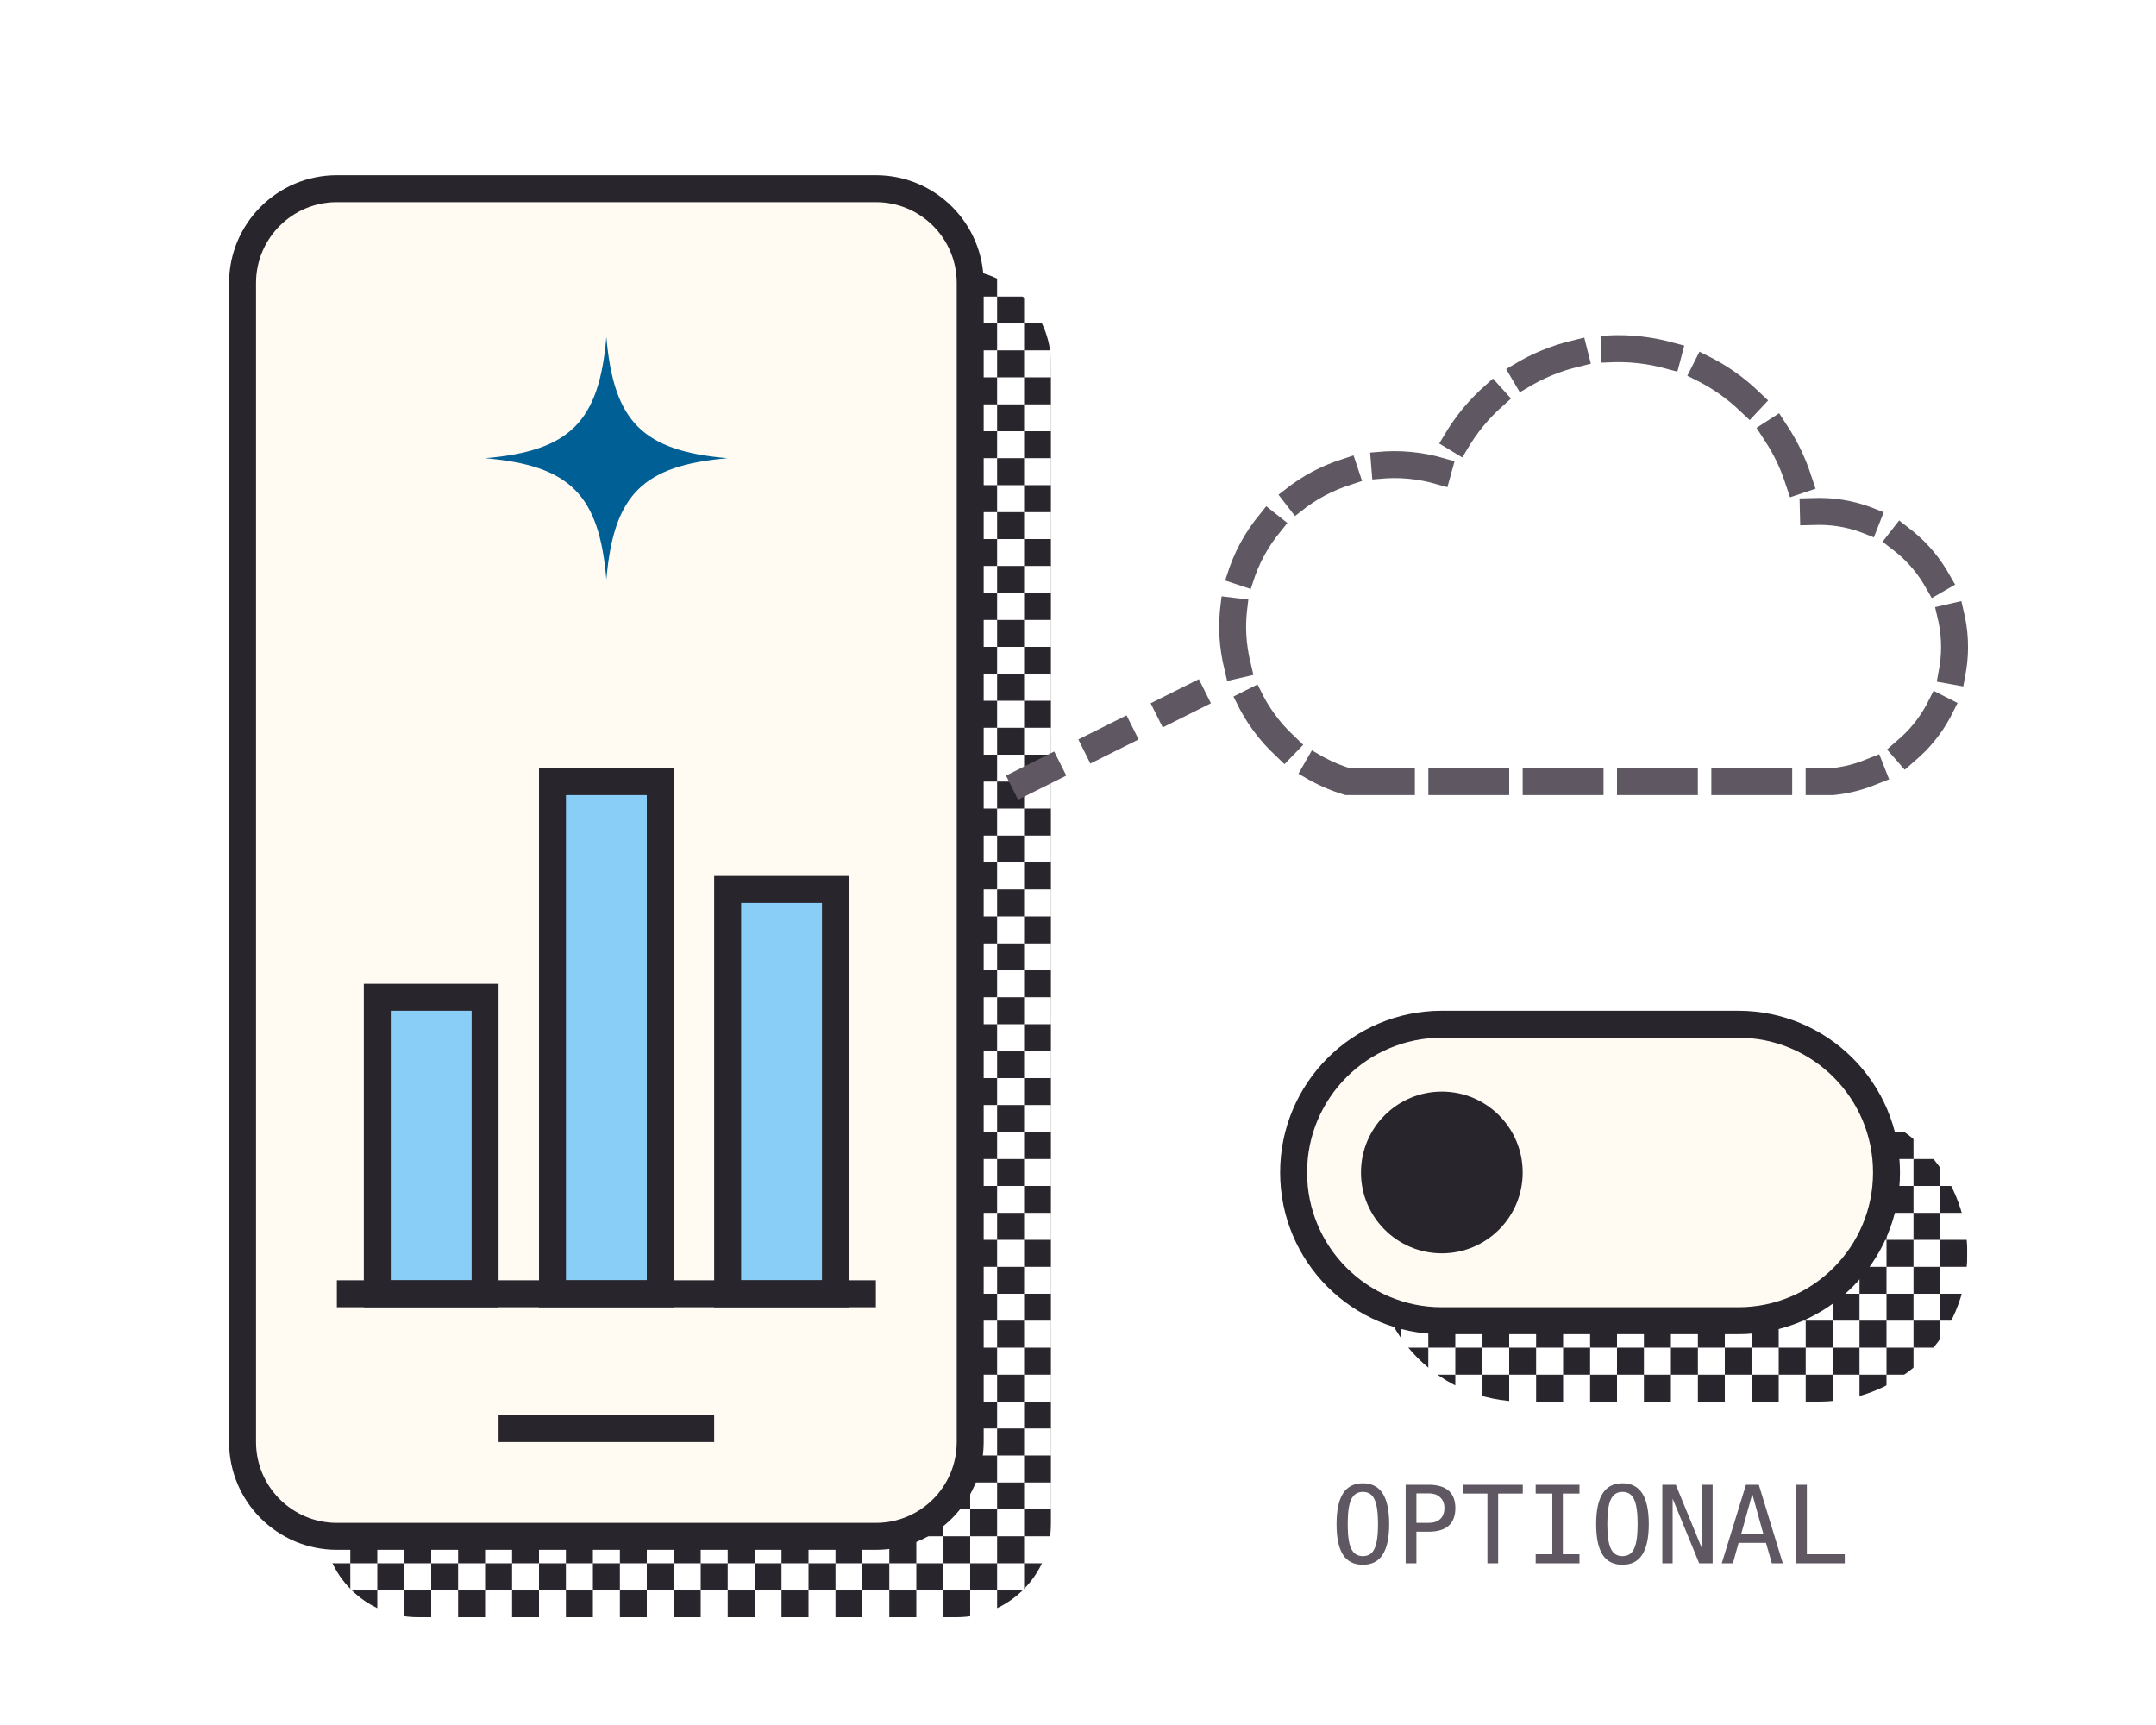
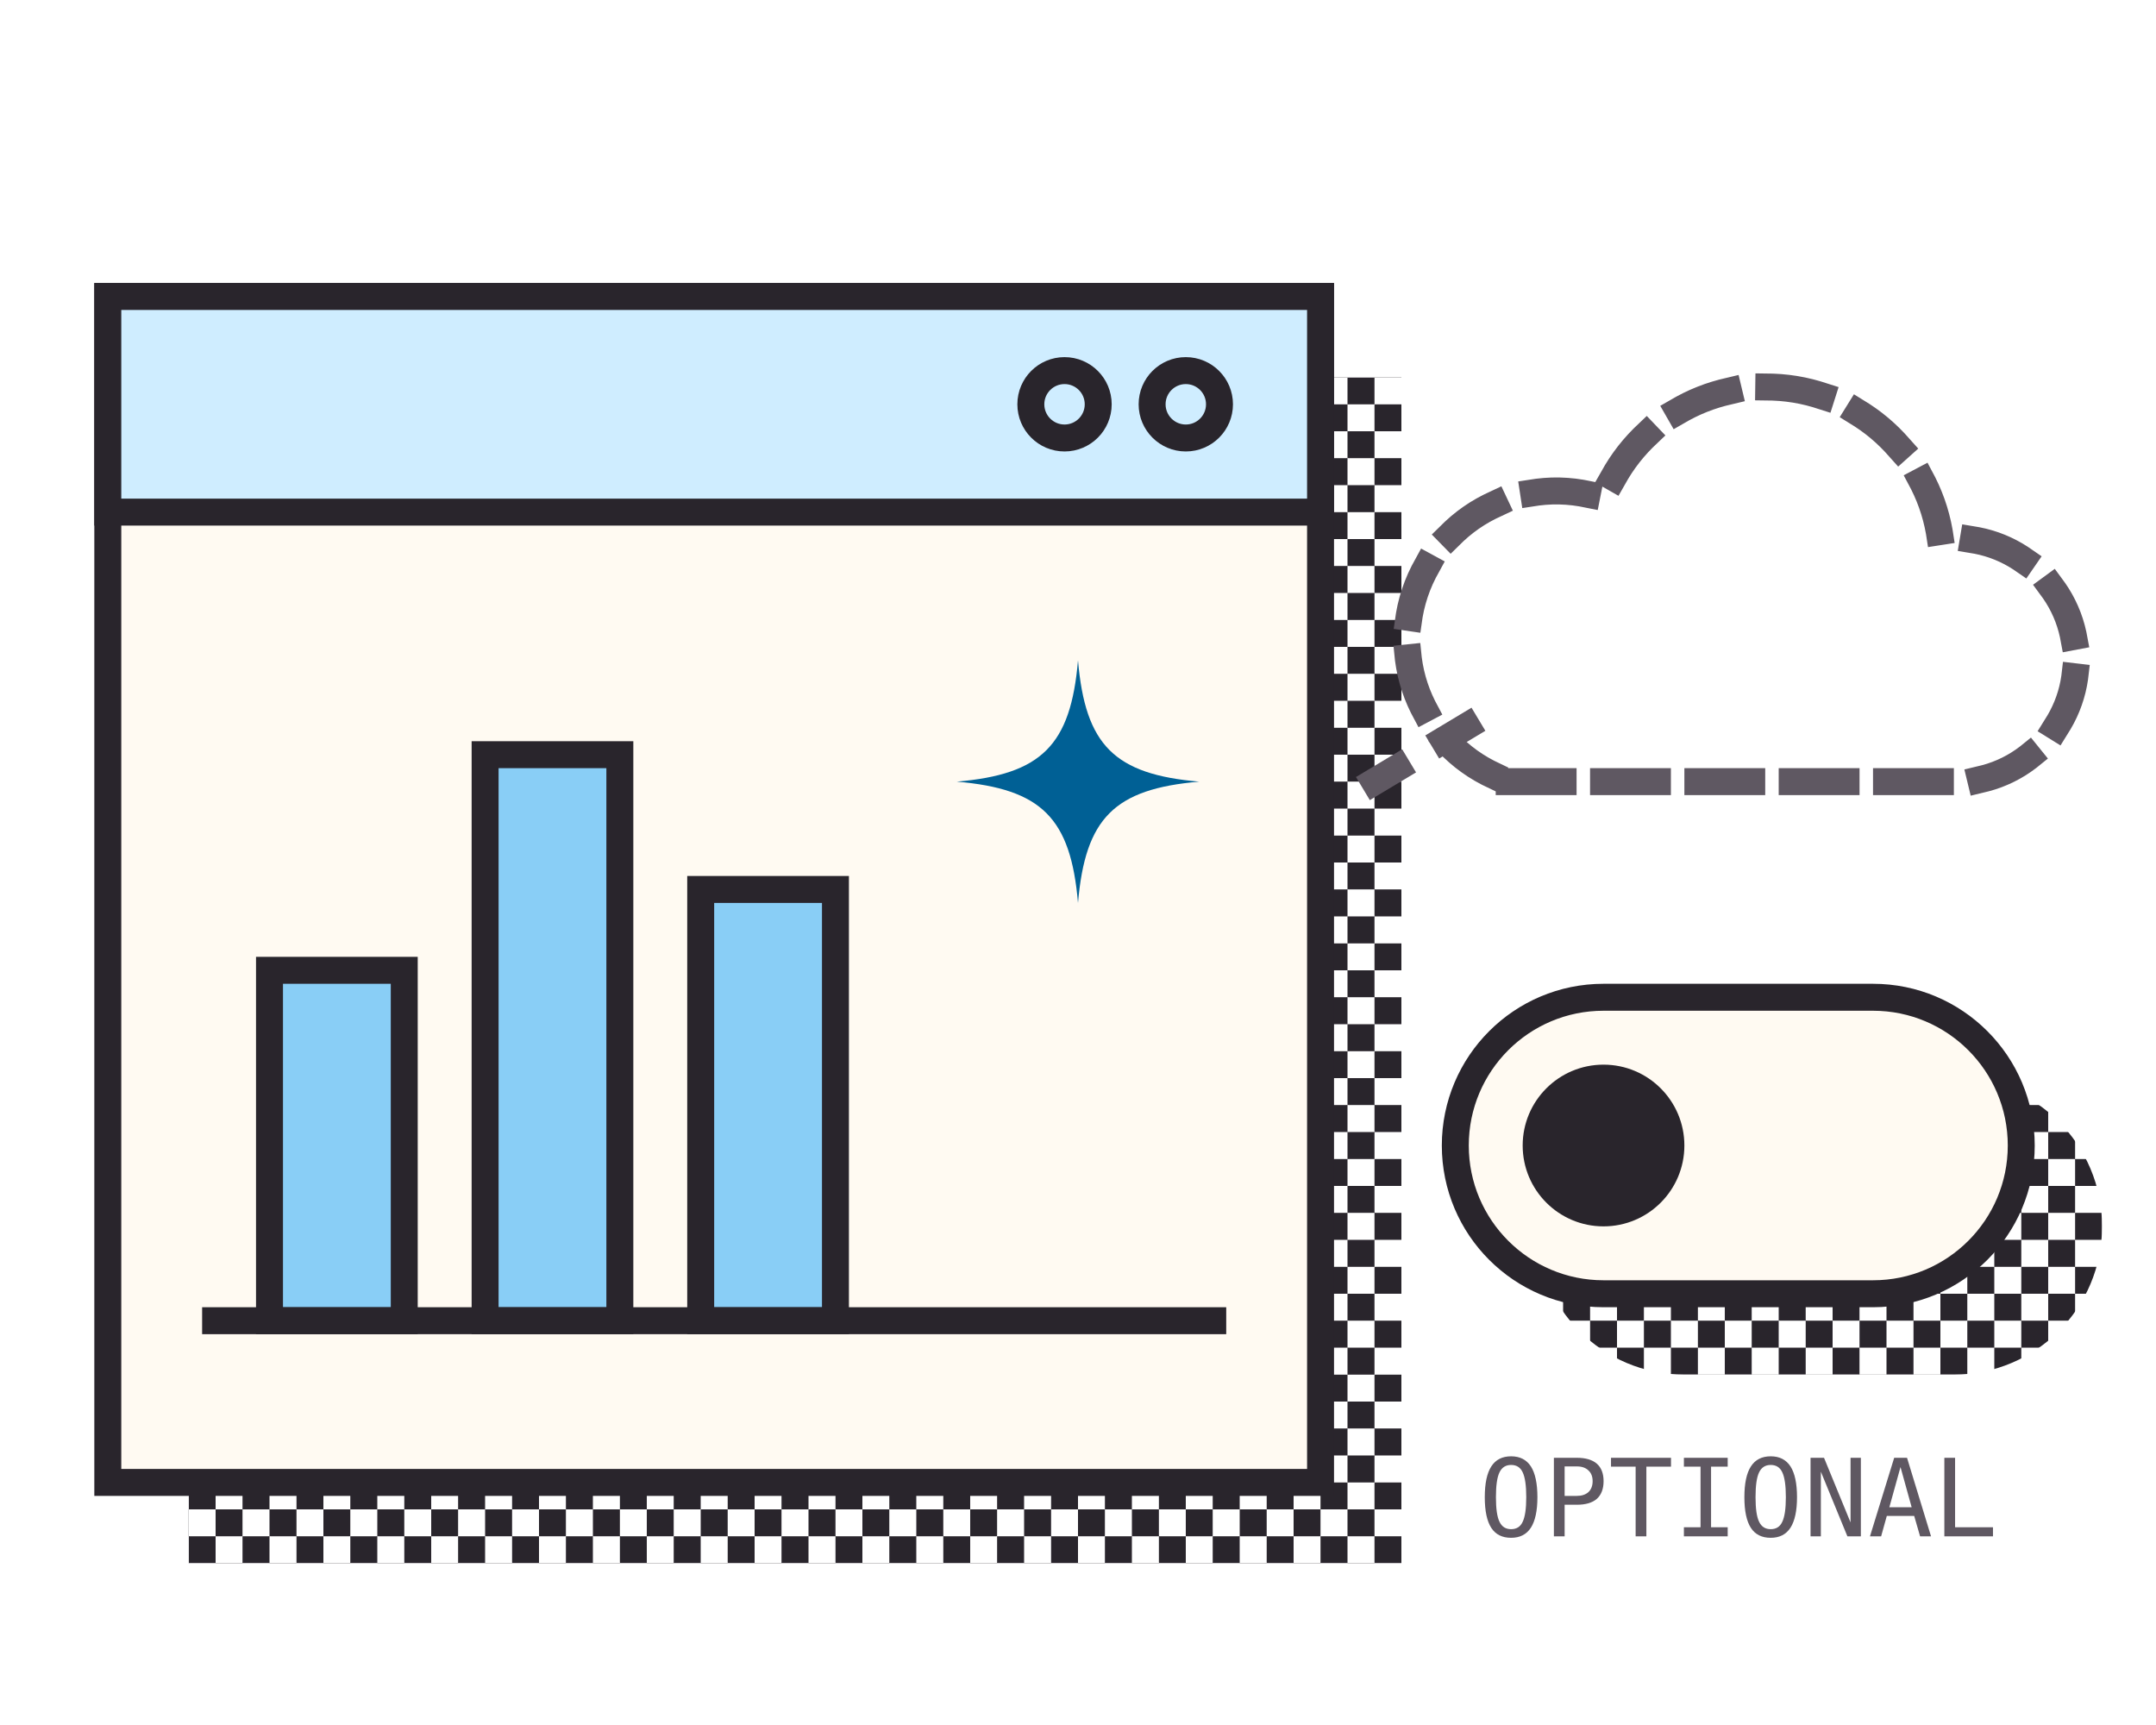
<svg xmlns="http://www.w3.org/2000/svg" width="160" height="128" viewBox="0 0 160 128" role="img" aria-label="offline">
  <defs>
    <pattern id="d-offline" width="4" height="4" patternUnits="userSpaceOnUse">
      <rect width="2" height="2" style="fill:#29252c" />
      <rect x="2" y="2" width="2" height="2" style="fill:#29252c" />
    </pattern>
  </defs>
  <g transform="translate(6 6)" style="fill:url(#d-offline)">
-     <rect x="18" y="14" width="54" height="100" rx="7" />
+     <rect x="8" y="22" width="90" height="88" />
  </g>
-   <rect x="18" y="14" width="54" height="100" rx="7" style="fill:#fffaf2;stroke:#29252c" stroke-width="2" />
-   <path d="M38 106H52" style="fill:none;stroke:#29252c" stroke-width="2" stroke-linecap="square" stroke-linejoin="miter" />
-   <rect x="28" y="74" width="8" height="22" rx="0" style="fill:#89cef6;stroke:#29252c" stroke-width="2" />
-   <rect x="41" y="58" width="8" height="38" rx="0" style="fill:#89cef6;stroke:#29252c" stroke-width="2" />
-   <rect x="54" y="66" width="8" height="30" rx="0" style="fill:#89cef6;stroke:#29252c" stroke-width="2" />
-   <path d="M26 96H64" style="fill:none;stroke:#29252c" stroke-width="2" stroke-linecap="square" stroke-linejoin="miter" />
-   <path d="M45 25C45.54 31.3 47.7 33.46 54 34C47.7 34.54 45.54 36.7 45 43C44.46 36.7 42.3 34.54 36 34C42.3 33.46 44.46 31.3 45 25Z" style="fill:#006095" />
-   <path d="M76 58L92 50" style="fill:none;stroke:#5f5862" stroke-width="2" stroke-linecap="square" stroke-linejoin="miter" stroke-dasharray="2 4" />
-   <path d="M100 58H136A10 10 0 0 0 134 38A14 14 0 0 0 107 35A11 11 0 0 0 100 58Z" style="fill:none;stroke:#5f5862" stroke-width="2" stroke-linecap="square" stroke-linejoin="miter" stroke-dasharray="4 3" />
+   <rect x="8" y="22" width="90" height="88" rx="0" style="fill:#fffaf2;stroke:#29252c" stroke-width="2" />
+   <rect x="8" y="22" width="90" height="16" rx="0" style="fill:#cfedff;stroke:#29252c" stroke-width="2" />
+   <circle cx="88" cy="30" r="2.5" style="fill:none;stroke:#29252c" stroke-width="2" />
+   <circle cx="79" cy="30" r="2.5" style="fill:none;stroke:#29252c" stroke-width="2" />
+   <rect x="20" y="72" width="10" height="26" rx="0" style="fill:#89cef6;stroke:#29252c" stroke-width="2" />
+   <rect x="36" y="56" width="10" height="42" rx="0" style="fill:#89cef6;stroke:#29252c" stroke-width="2" />
+   <rect x="52" y="66" width="10" height="32" rx="0" style="fill:#89cef6;stroke:#29252c" stroke-width="2" />
+   <path d="M16 98H90" style="fill:none;stroke:#29252c" stroke-width="2" stroke-linecap="square" stroke-linejoin="miter" />
+   <path d="M80 49C80.54 55.3 82.7 57.46 89 58C82.7 58.54 80.54 60.7 80 67C79.46 60.7 77.3 58.54 71 58C77.3 57.46 79.46 55.3 80 49Z" style="fill:#006095" />
+   <path d="M102 58L112 52" style="fill:none;stroke:#5f5862" stroke-width="2" stroke-linecap="square" stroke-linejoin="miter" stroke-dasharray="2 4" />
+   <path d="M112 58H146A9 9 0 0 0 144 40A13 13 0 0 0 119 37A10 10 0 0 0 112 58Z" style="fill:none;stroke:#5f5862" stroke-width="2" stroke-linecap="square" stroke-linejoin="miter" stroke-dasharray="4 3" />
  <g transform="translate(6 6)" style="fill:url(#d-offline)">
-     <rect x="96" y="76" width="44" height="22" rx="11" />
+     <rect x="108" y="74" width="42" height="22" rx="11" />
  </g>
-   <rect x="96" y="76" width="44" height="22" rx="11" style="fill:#fffaf2;stroke:#29252c" stroke-width="2" />
-   <circle cx="107" cy="87" r="6" style="fill:#29252c" />
-   <text x="118" y="116" text-anchor="middle" font-family="DM Mono, monospace" font-size="8" font-weight="500" style="fill:#5f5862">OPTIONAL</text>
+   <rect x="108" y="74" width="42" height="22" rx="11" style="fill:#fffaf2;stroke:#29252c" stroke-width="2" />
+   <circle cx="119" cy="85" r="6" style="fill:#29252c" />
+   <text x="129" y="114" text-anchor="middle" font-family="DM Mono, monospace" font-size="8" font-weight="500" style="fill:#5f5862">OPTIONAL</text>
</svg>
